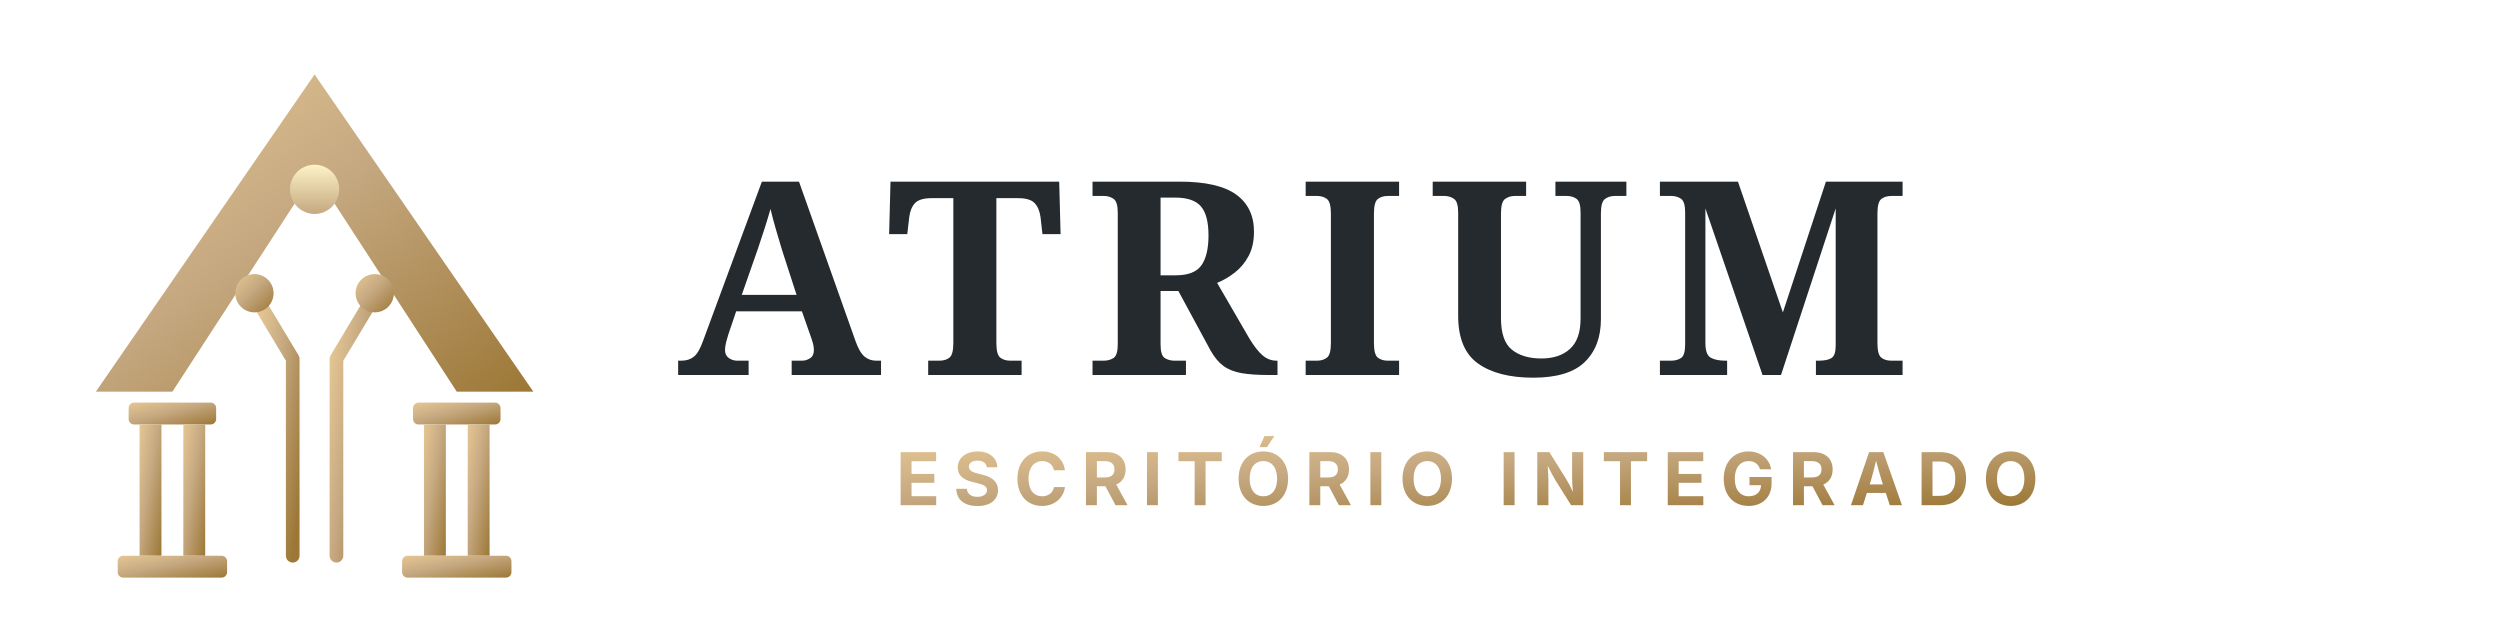
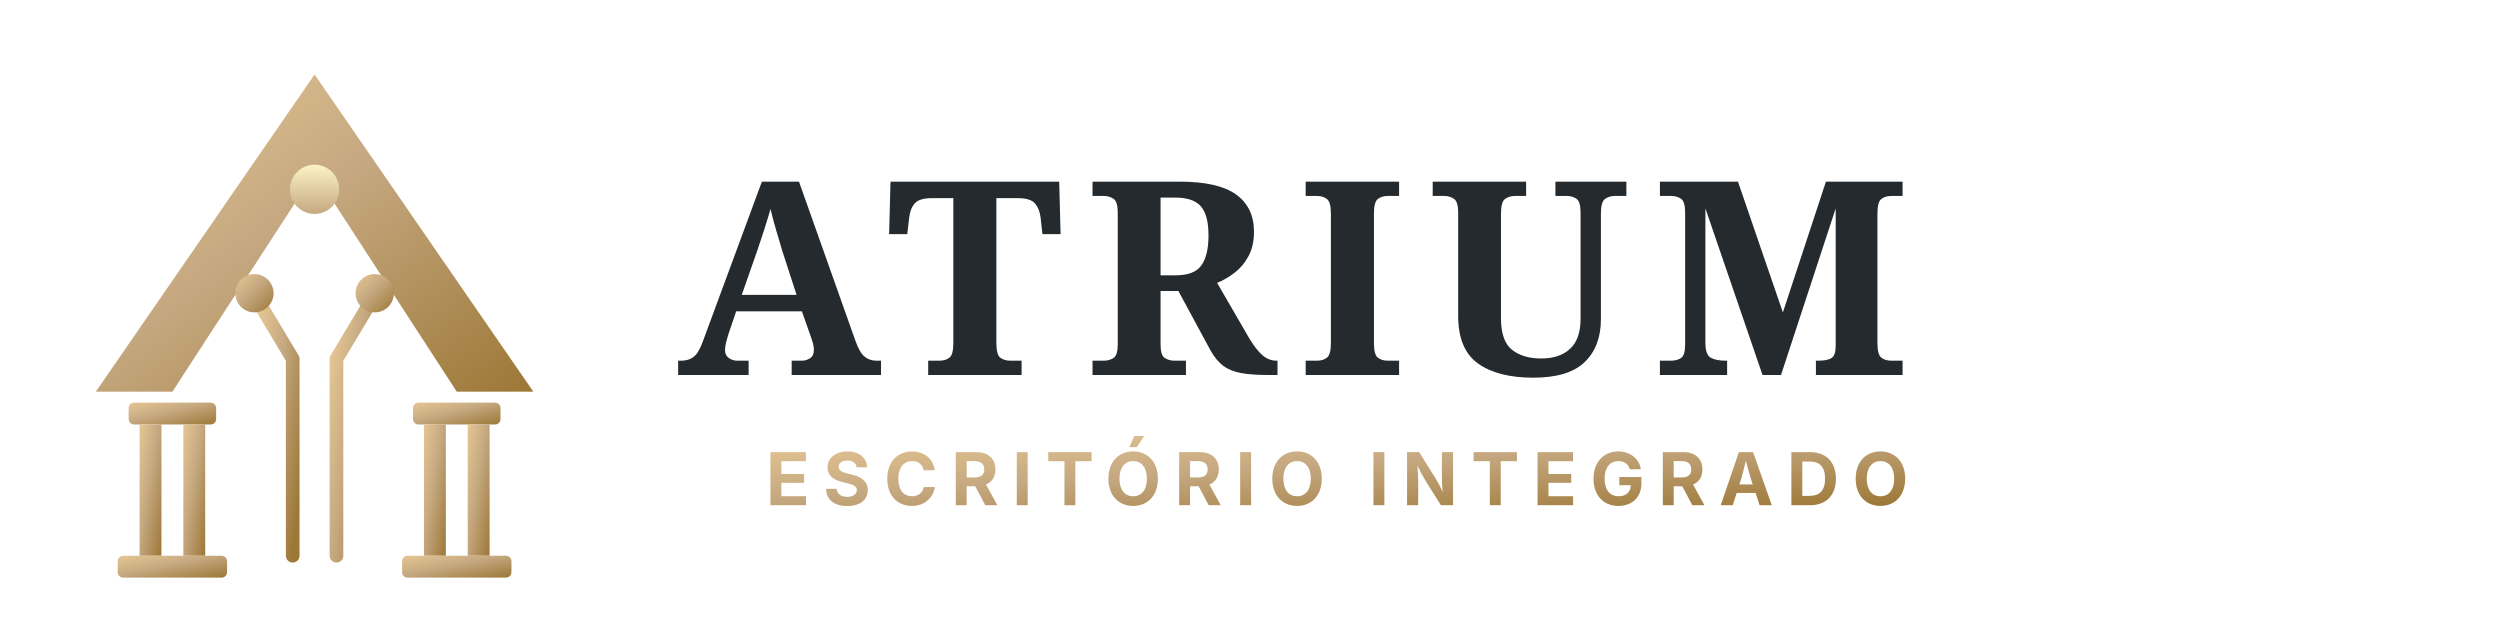
<svg xmlns="http://www.w3.org/2000/svg" viewBox="0 0 480 120" fill="none" width="100%" height="100%">
  <defs>
    <linearGradient id="goldGrad" x1="0%" y1="0%" x2="100%" y2="100%">
      <stop offset="0%" stop-color="#E5C794" />
      <stop offset="45%" stop-color="#C5A880" />
      <stop offset="100%" stop-color="#9C7736" />
    </linearGradient>
    <linearGradient id="goldLight" x1="0%" y1="0%" x2="0%" y2="100%">
      <stop offset="0%" stop-color="#FDF3C6" />
      <stop offset="100%" stop-color="#C5A880" />
    </linearGradient>
  </defs>
  <g transform="translate(10, 8) scale(1.05)">
    <path d="M48 6 L88 64 L74 64 L48 24 L22 64 L8 64 Z" fill="url(#goldGrad)" />
    <rect x="14" y="66" width="16" height="4" rx="1" fill="url(#goldGrad)" />
    <rect x="16" y="70" width="4" height="24" fill="url(#goldGrad)" />
    <rect x="24" y="70" width="4" height="24" fill="url(#goldGrad)" />
    <rect x="12" y="94" width="20" height="4" rx="1" fill="url(#goldGrad)" />
    <rect x="66" y="66" width="16" height="4" rx="1" fill="url(#goldGrad)" />
    <rect x="68" y="70" width="4" height="24" fill="url(#goldGrad)" />
    <rect x="76" y="70" width="4" height="24" fill="url(#goldGrad)" />
    <rect x="64" y="94" width="20" height="4" rx="1" fill="url(#goldGrad)" />
    <path d="M48 30 L48 94" stroke="url(#goldLight)" stroke-width="3" stroke-linecap="round" />
    <circle cx="48" cy="27" r="4.5" fill="url(#goldLight)" />
    <path d="M38 48 L44 58 L44 94" stroke="url(#goldGrad)" stroke-width="2.5" stroke-linecap="round" stroke-linejoin="round" />
    <circle cx="37" cy="46" r="3.5" fill="url(#goldGrad)" />
    <path d="M58 48 L52 58 L52 94" stroke="url(#goldGrad)" stroke-width="2.5" stroke-linecap="round" stroke-linejoin="round" />
    <circle cx="59" cy="46" r="3.5" fill="url(#goldGrad)" />
  </g>
  <g transform="translate(130, 20)">
    <text x="0" y="52" font-family="'Playfair Display', Georgia, serif" font-size="52" font-weight="700" letter-spacing="0.08em" fill="#252A2E">ATRIUM</text>
-     <line x1="0" y1="72" x2="32" y2="72" stroke="url(#goldGrad)" stroke-width="2" />
-     <text x="42" y="77" font-family="'Inter', -apple-system, sans-serif" font-size="14" font-weight="700" letter-spacing="0.18em" fill="url(#goldGrad)">ESCRITÓRIO INTEGRADO</text>
-     <line x1="280" y1="72" x2="345" y2="72" stroke="url(#goldGrad)" stroke-width="2" />
+     <line x1="0" y1="72" x2="7" y2="72" stroke="url(#goldGrad)" stroke-width="2" />
+     <text x="17" y="77" font-family="'Inter', -apple-system, sans-serif" font-size="14" font-weight="700" letter-spacing="0.18em" fill="url(#goldGrad)">ESCRITÓRIO INTEGRADO</text>
+     <line x1="253" y1="72" x2="345" y2="72" stroke="url(#goldGrad)" stroke-width="2" />
  </g>
</svg>
